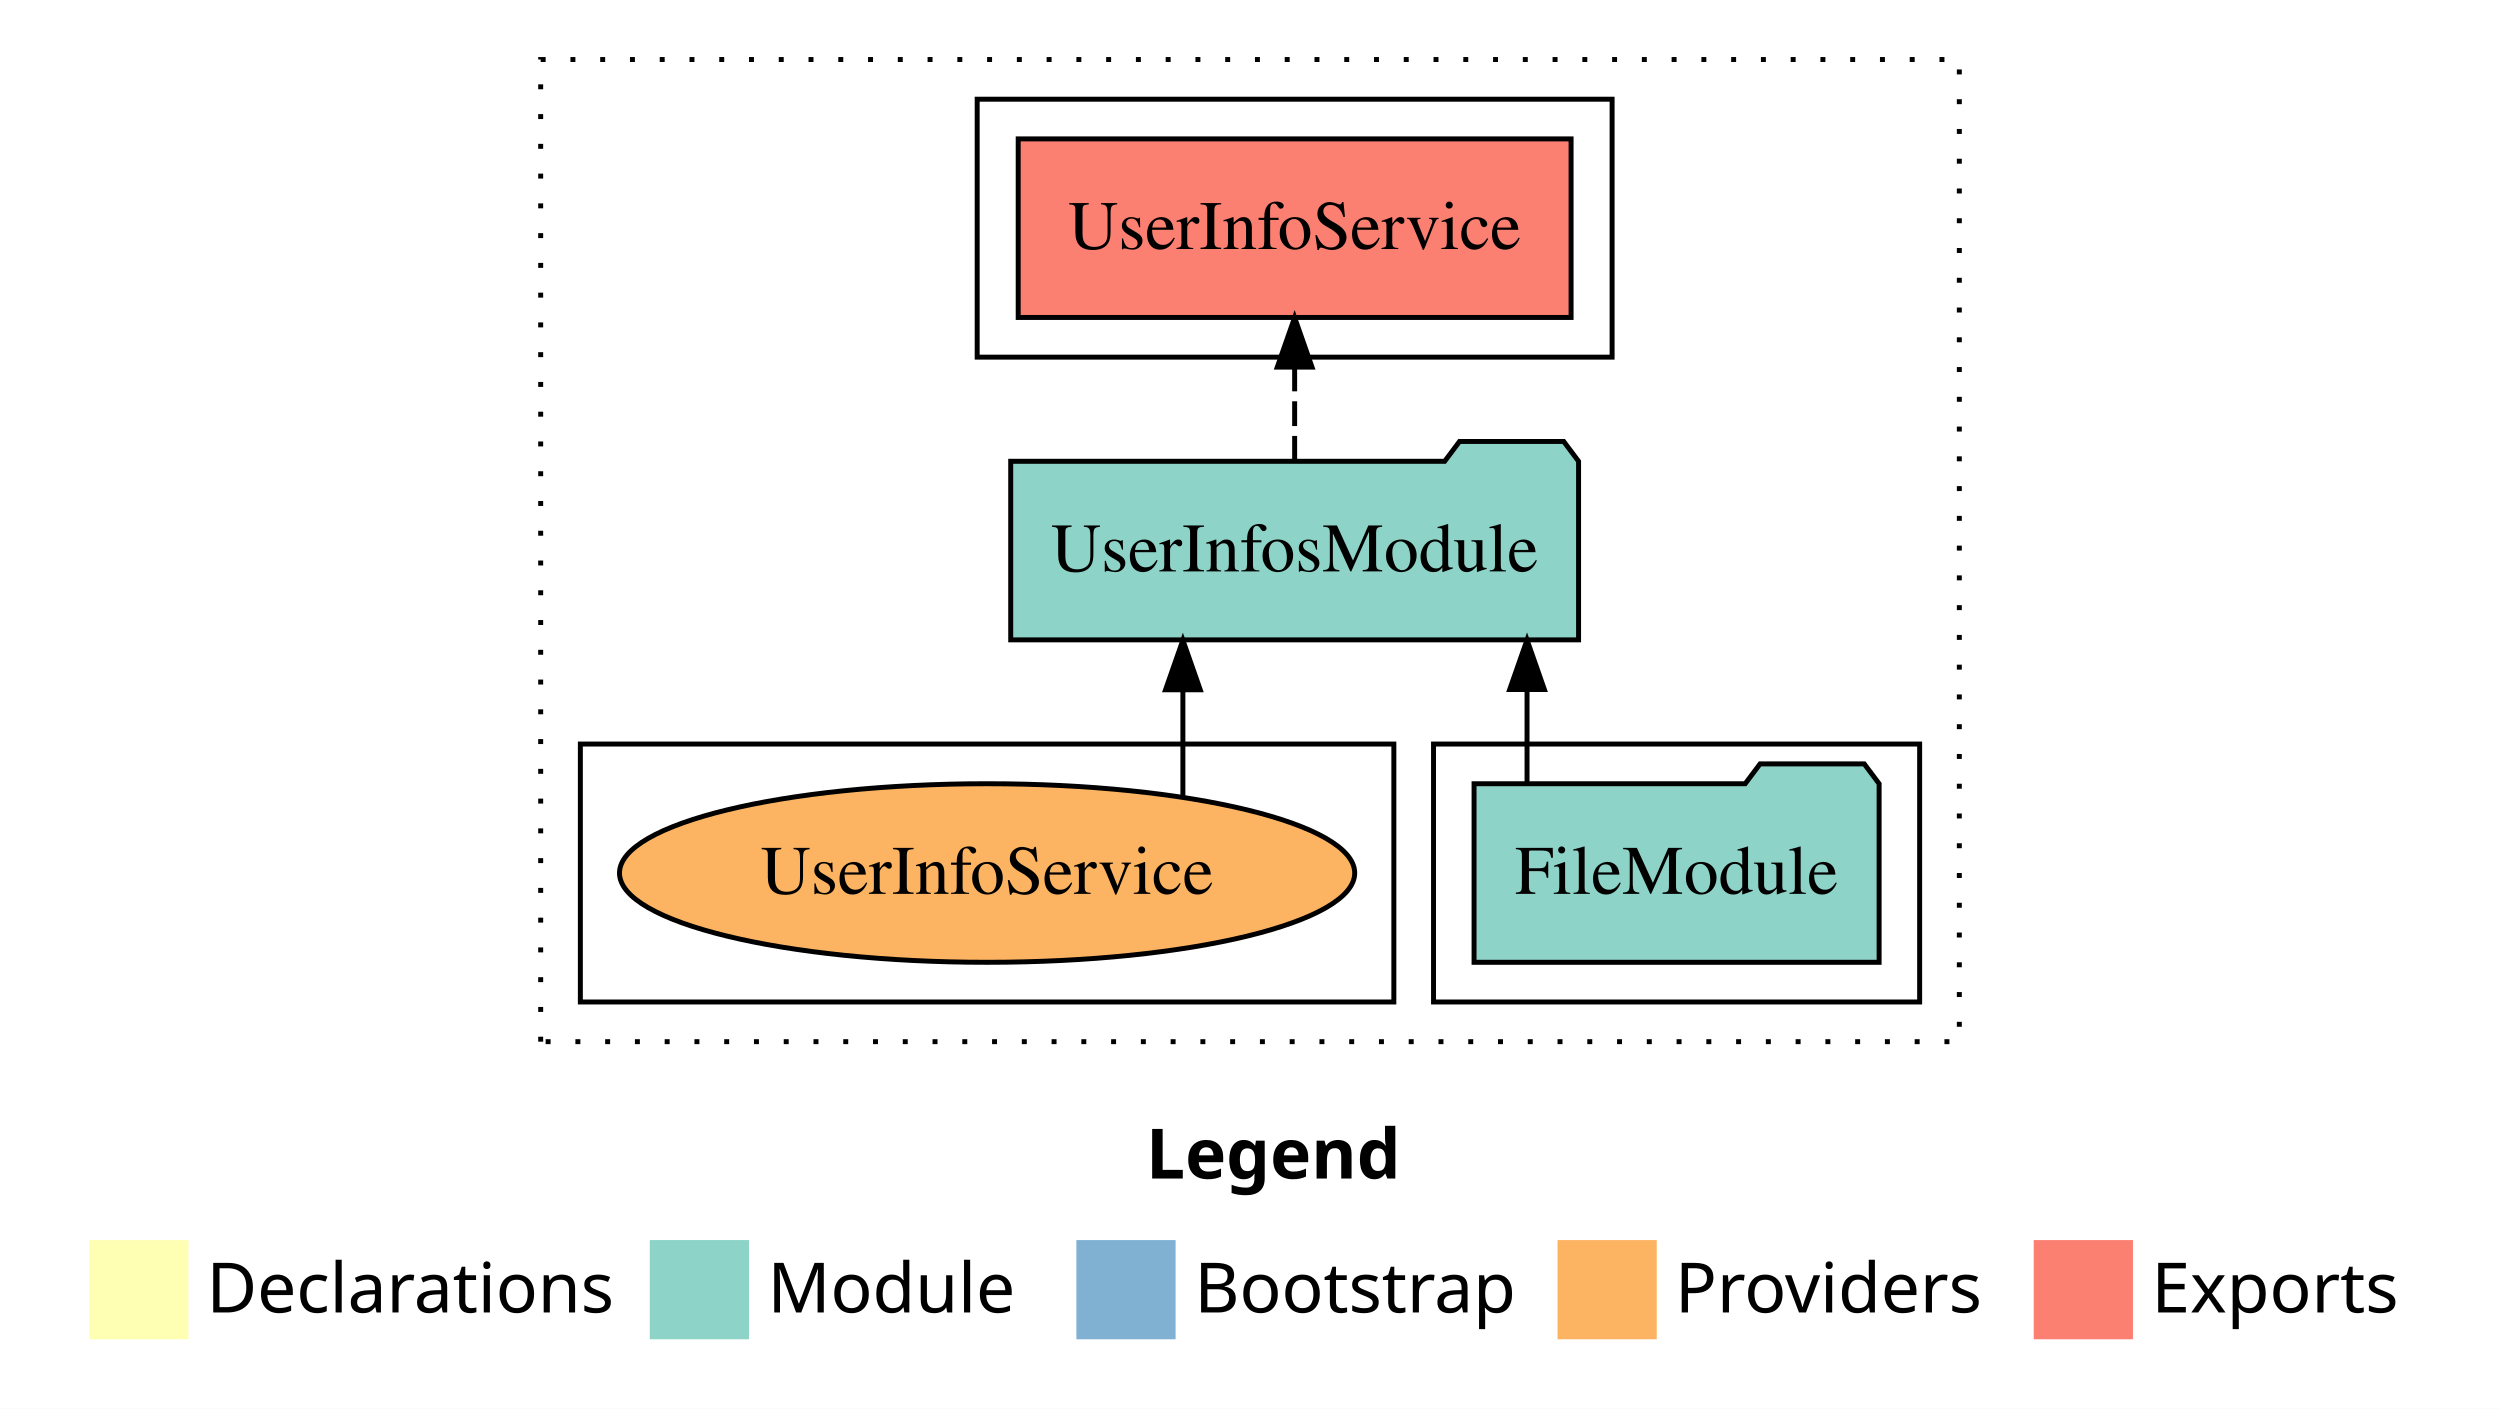
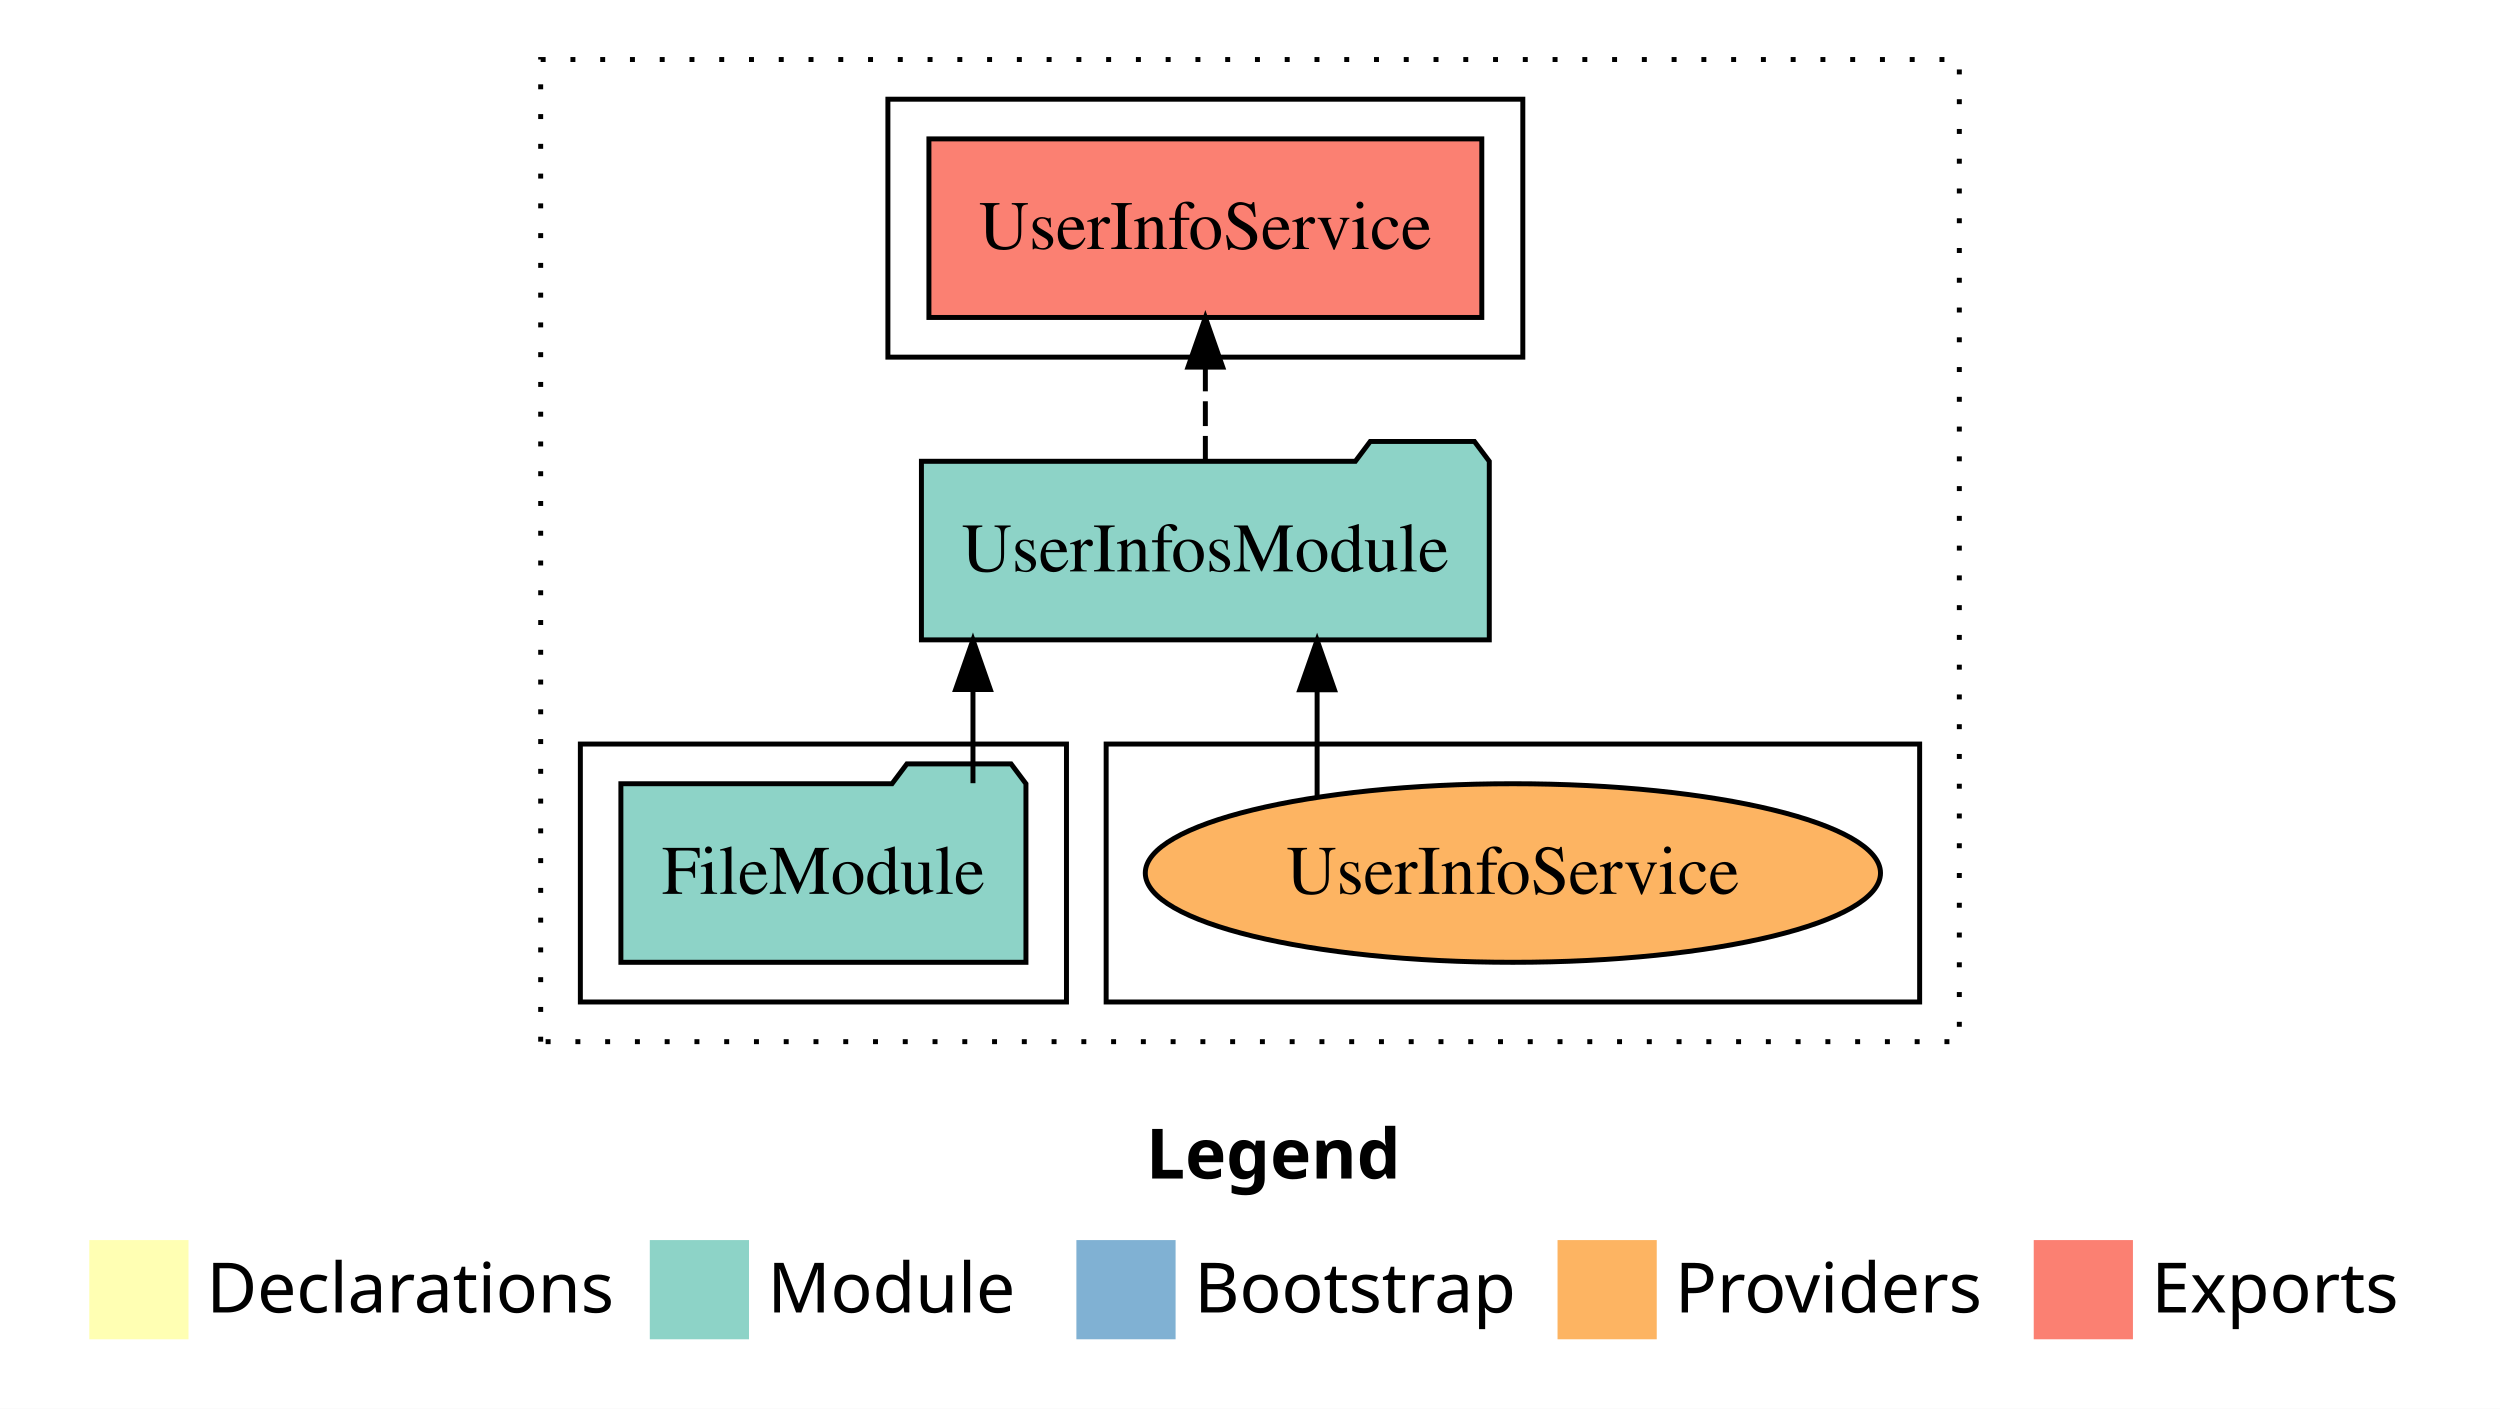
<svg xmlns="http://www.w3.org/2000/svg" width="504pt" height="284pt" viewBox="0.00 0.00 504.00 284.00">
  <g id="graph0" class="graph" transform="scale(1 1) rotate(0) translate(4 280)">
    <polygon fill="white" stroke="transparent" points="-4,4 -4,-280 500,-280 500,4 -4,4" />
    <text text-anchor="start" x="227.01" y="-42.4" font-family="Times-12" font-weight="bold" font-size="14.00">Legend</text>
    <polygon fill="#ffffb3" stroke="transparent" points="14,-10 14,-30 34,-30 34,-10 14,-10" />
    <text text-anchor="start" x="37.63" y="-15.4" font-family="Times-12" font-size="14.00">  Declarations</text>
    <polygon fill="#8dd3c7" stroke="transparent" points="127,-10 127,-30 147,-30 147,-10 127,-10" />
    <text text-anchor="start" x="150.73" y="-15.4" font-family="Times-12" font-size="14.00">  Module</text>
    <polygon fill="#80b1d3" stroke="transparent" points="213,-10 213,-30 233,-30 233,-10 213,-10" />
    <text text-anchor="start" x="236.78" y="-15.4" font-family="Times-12" font-size="14.00">  Bootstrap</text>
    <polygon fill="#fdb462" stroke="transparent" points="310,-10 310,-30 330,-30 330,-10 310,-10" />
    <text text-anchor="start" x="333.67" y="-15.4" font-family="Times-12" font-size="14.00">  Providers</text>
    <polygon fill="#fb8072" stroke="transparent" points="406,-10 406,-30 426,-30 426,-10 406,-10" />
    <text text-anchor="start" x="429.73" y="-15.4" font-family="Times-12" font-size="14.00">  Exports</text>
    <g id="clust1" class="cluster">
      <polygon fill="none" stroke="black" stroke-dasharray="1,5" points="105,-70 105,-268 391,-268 391,-70 105,-70" />
    </g>
+     <g id="clust6" class="cluster">
+       <polygon fill="none" stroke="black" points="219,-78 219,-130 383,-130 383,-78 219,-78" />
+     </g>
    <g id="clust4" class="cluster">
-       <polygon fill="none" stroke="black" points="193,-208 193,-260 321,-260 321,-208 193,-208" />
+       <polygon fill="none" stroke="black" points="175,-208 175,-260 303,-260 303,-208 175,-208" />
    </g>
    <g id="clust3" class="cluster">
-       <polygon fill="none" stroke="black" points="285,-78 285,-130 383,-130 383,-78 285,-78" />
-     </g>
-     <g id="clust6" class="cluster">
-       <polygon fill="none" stroke="black" points="113,-78 113,-130 277,-130 277,-78 113,-78" />
+       <polygon fill="none" stroke="black" points="113,-78 113,-130 211,-130 211,-78 113,-78" />
    </g>
    <g id="node1" class="node">
-       <polygon fill="#8dd3c7" stroke="black" points="374.83,-122 371.83,-126 350.83,-126 347.83,-122 293.17,-122 293.17,-86 374.83,-86 374.83,-122" />
-       <text text-anchor="middle" x="334" y="-99.8" font-family="Times,serif" font-size="14.00">FileModule</text>
+       <polygon fill="#8dd3c7" stroke="black" points="202.83,-122 199.83,-126 178.83,-126 175.83,-122 121.17,-122 121.17,-86 202.83,-86 202.83,-122" />
+       <text text-anchor="middle" x="162" y="-99.8" font-family="Times,serif" font-size="14.00">FileModule</text>
    </g>
    <g id="node2" class="node">
-       <polygon fill="#8dd3c7" stroke="black" points="314.24,-187 311.24,-191 290.24,-191 287.24,-187 199.76,-187 199.76,-151 314.24,-151 314.24,-187" />
-       <text text-anchor="middle" x="257" y="-164.8" font-family="Times,serif" font-size="14.00">UserInfosModule</text>
+       <polygon fill="#8dd3c7" stroke="black" points="296.24,-187 293.24,-191 272.24,-191 269.24,-187 181.76,-187 181.76,-151 296.24,-151 296.24,-187" />
+       <text text-anchor="middle" x="239" y="-164.8" font-family="Times,serif" font-size="14.00">UserInfosModule</text>
    </g>
    <g id="edge1" class="edge">
-       <path fill="none" stroke="black" d="M303.85,-122.11C303.85,-122.11 303.85,-140.99 303.85,-140.99" />
-       <polygon fill="black" stroke="black" points="300.35,-140.99 303.85,-150.99 307.35,-140.99 300.35,-140.99" />
+       <path fill="none" stroke="black" d="M192.15,-122.11C192.15,-122.11 192.15,-140.99 192.15,-140.99" />
+       <polygon fill="black" stroke="black" points="188.65,-140.99 192.15,-150.99 195.65,-140.99 188.65,-140.99" />
    </g>
    <g id="node3" class="node">
-       <polygon fill="#fb8072" stroke="black" points="312.73,-252 201.27,-252 201.27,-216 312.73,-216 312.73,-252" />
-       <text text-anchor="middle" x="257" y="-229.8" font-family="Times,serif" font-size="14.00">UserInfoService </text>
+       <polygon fill="#fb8072" stroke="black" points="294.73,-252 183.27,-252 183.27,-216 294.73,-216 294.73,-252" />
+       <text text-anchor="middle" x="239" y="-229.8" font-family="Times,serif" font-size="14.00">UserInfoService </text>
    </g>
    <g id="edge2" class="edge">
-       <path fill="none" stroke="black" stroke-dasharray="5,2" d="M257,-187.11C257,-187.11 257,-205.99 257,-205.99" />
-       <polygon fill="black" stroke="black" points="253.5,-205.99 257,-215.99 260.5,-205.99 253.5,-205.99" />
+       <path fill="none" stroke="black" stroke-dasharray="5,2" d="M239,-187.11C239,-187.11 239,-205.99 239,-205.99" />
+       <polygon fill="black" stroke="black" points="235.5,-205.99 239,-215.99 242.5,-205.99 235.5,-205.99" />
    </g>
    <g id="node4" class="node">
-       <ellipse fill="#fdb462" stroke="black" cx="195" cy="-104" rx="74.11" ry="18" />
-       <text text-anchor="middle" x="195" y="-99.8" font-family="Times,serif" font-size="14.00">UserInfoService</text>
+       <ellipse fill="#fdb462" stroke="black" cx="301" cy="-104" rx="74.11" ry="18" />
+       <text text-anchor="middle" x="301" y="-99.8" font-family="Times,serif" font-size="14.00">UserInfoService</text>
    </g>
    <g id="edge3" class="edge">
-       <path fill="none" stroke="black" d="M234.47,-119.4C234.47,-119.4 234.47,-140.94 234.47,-140.94" />
-       <polygon fill="black" stroke="black" points="230.97,-140.94 234.47,-150.94 237.97,-140.94 230.97,-140.94" />
+       <path fill="none" stroke="black" d="M261.53,-119.4C261.53,-119.4 261.53,-140.94 261.53,-140.94" />
+       <polygon fill="black" stroke="black" points="258.03,-140.94 261.53,-150.94 265.03,-140.94 258.03,-140.94" />
    </g>
  </g>
</svg>
